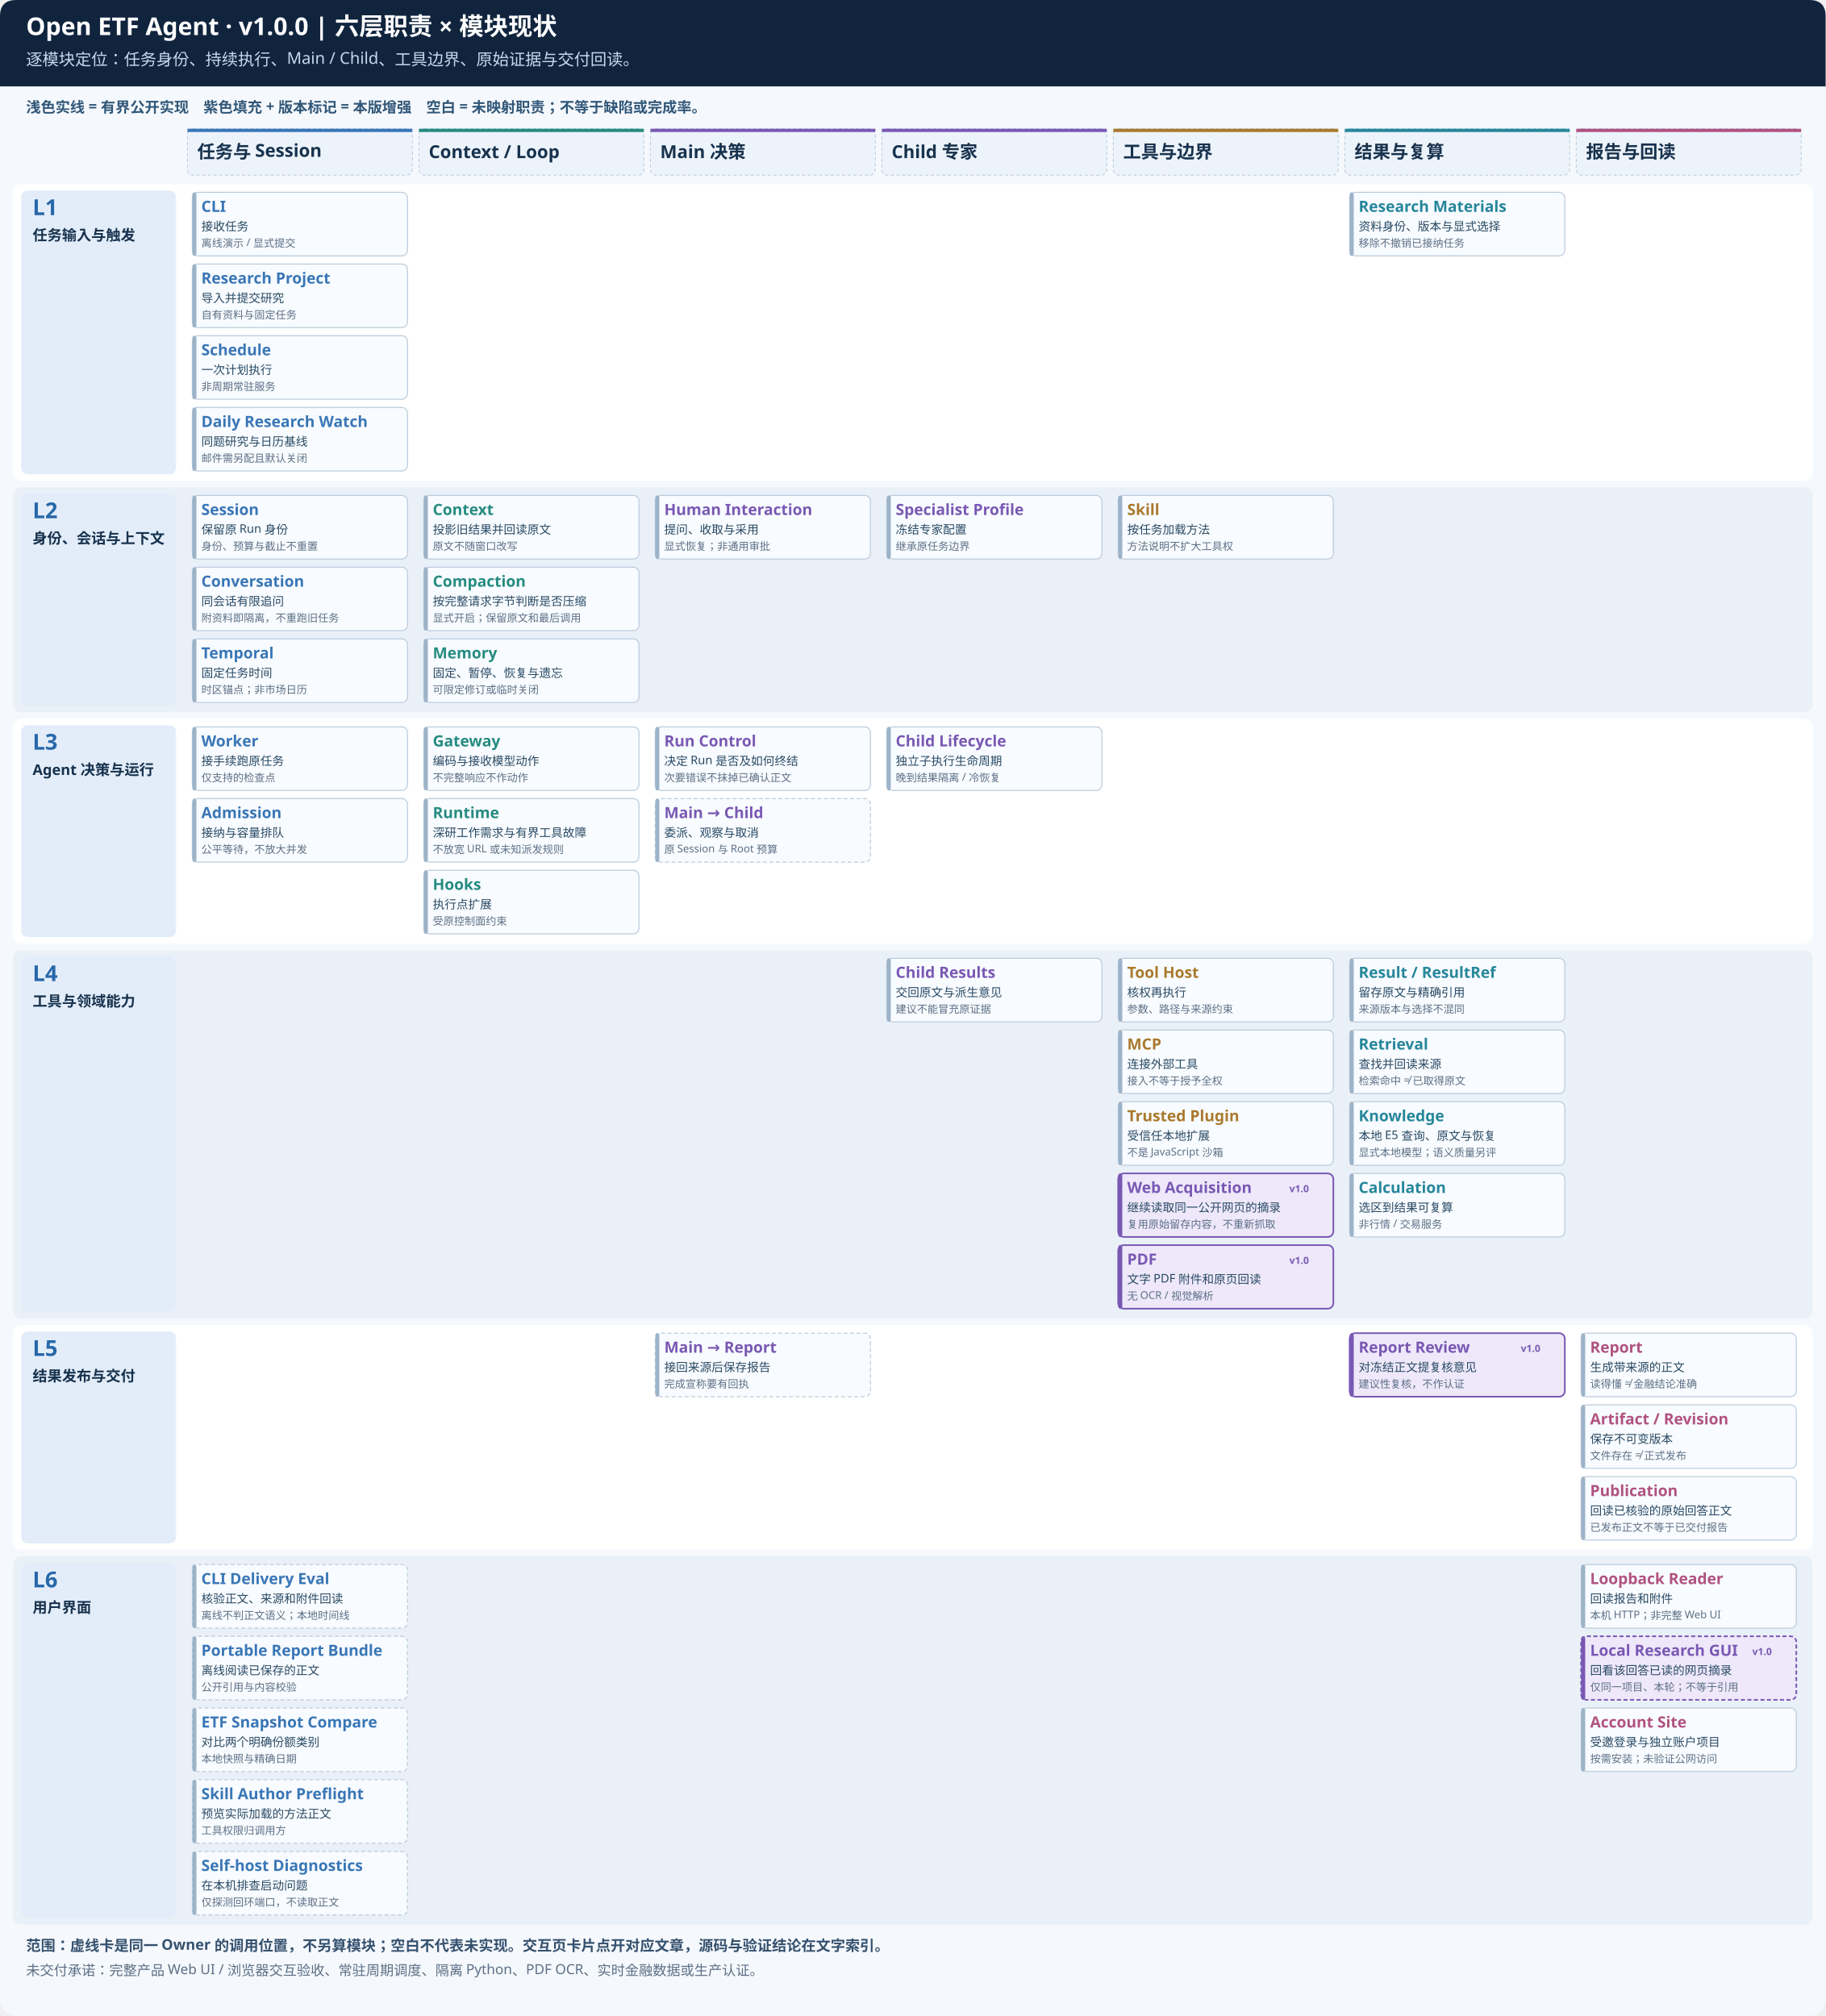
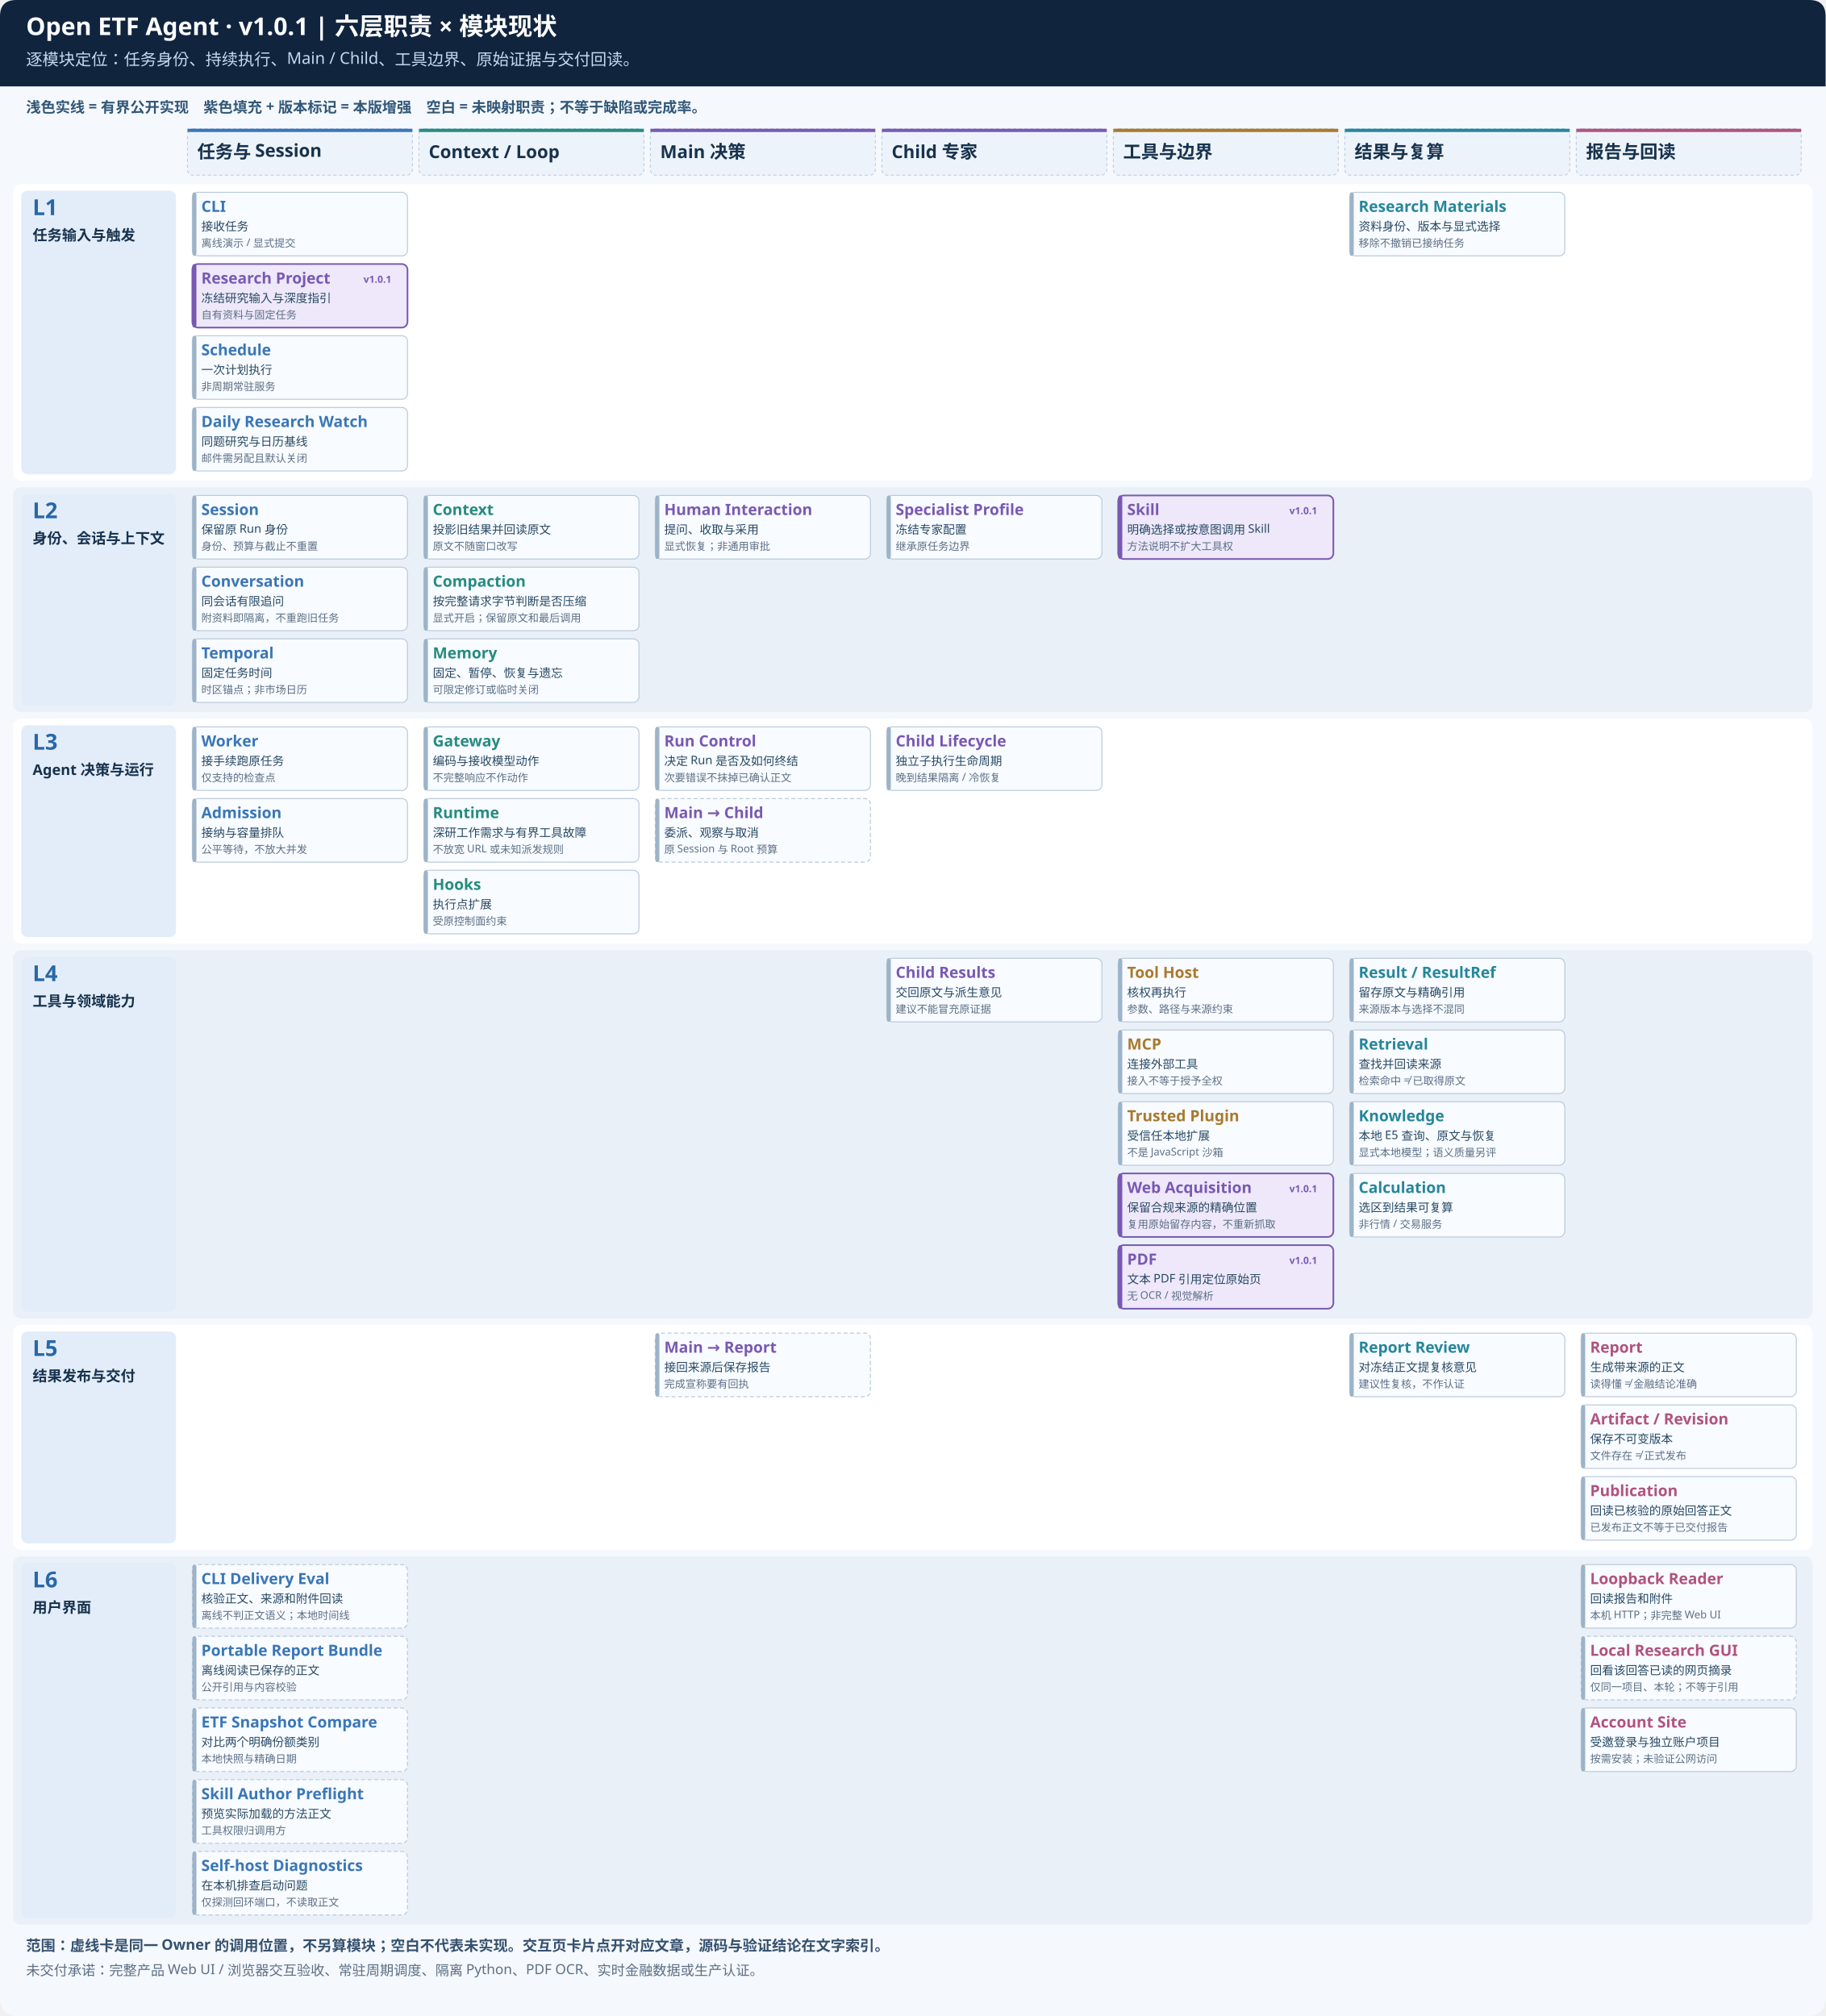
<svg xmlns="http://www.w3.org/2000/svg" width="2240" height="2474" viewBox="0 0 2240 2474" role="img" aria-labelledby="title desc">
  <rect width="2240" height="2474" rx="20" fill="#f5f8fc" />
  <path d="M20 0h2200q20 0 20 20v86H0V20Q0 0 20 0" fill="#10243e" />
  <g font-family="system-ui, sans-serif">
-     <text x="32" y="43" font-size="30" fill="#fff" font-weight="700">Open ETF Agent · v1.0.0 | 六层职责 × 模块现状</text>
+     <text x="32" y="43" font-size="30" fill="#fff" font-weight="700">Open ETF Agent · v1.0.1 | 六层职责 × 模块现状</text>
    <text x="32" y="80" font-size="20" fill="#c5d9ed" font-weight="400">逐模块定位：任务身份、持续执行、Main / Child、工具边界、原始证据与交付回读。</text>
    <text x="32" y="138" font-size="18" fill="#315778" font-weight="600">浅色实线 = 有界公开实现　紫色填充 + 版本标记 = 本版增强　空白 = 未映射职责；不等于缺陷或完成率。</text>
    <rect x="230" y="158" width="276" height="57" rx="7" fill="#edf3fa" stroke="#b8cbe0" stroke-dasharray="4 3" />
    <rect x="230" y="158" width="276" height="4" fill="#3976b6" />
    <text x="242" y="194" font-size="22" fill="#17324d" font-weight="700">任务与 Session</text>
    <rect x="514" y="158" width="276" height="57" rx="7" fill="#edf3fa" stroke="#b8cbe0" stroke-dasharray="4 3" />
    <rect x="514" y="158" width="276" height="4" fill="#258b80" />
    <text x="526" y="194" font-size="22" fill="#17324d" font-weight="700">Context / Loop</text>
    <rect x="798" y="158" width="276" height="57" rx="7" fill="#edf3fa" stroke="#b8cbe0" stroke-dasharray="4 3" />
    <rect x="798" y="158" width="276" height="4" fill="#7958b3" />
    <text x="810" y="194" font-size="22" fill="#17324d" font-weight="700">Main 决策</text>
    <rect x="1082" y="158" width="276" height="57" rx="7" fill="#edf3fa" stroke="#b8cbe0" stroke-dasharray="4 3" />
    <rect x="1082" y="158" width="276" height="4" fill="#7958b3" />
    <text x="1094" y="194" font-size="22" fill="#17324d" font-weight="700">Child 专家</text>
    <rect x="1366" y="158" width="276" height="57" rx="7" fill="#edf3fa" stroke="#b8cbe0" stroke-dasharray="4 3" />
    <rect x="1366" y="158" width="276" height="4" fill="#a9792c" />
    <text x="1378" y="194" font-size="22" fill="#17324d" font-weight="700">工具与边界</text>
    <rect x="1650" y="158" width="276" height="57" rx="7" fill="#edf3fa" stroke="#b8cbe0" stroke-dasharray="4 3" />
    <rect x="1650" y="158" width="276" height="4" fill="#25869a" />
    <text x="1662" y="194" font-size="22" fill="#17324d" font-weight="700">结果与复算</text>
    <rect x="1934" y="158" width="276" height="57" rx="7" fill="#edf3fa" stroke="#b8cbe0" stroke-dasharray="4 3" />
    <rect x="1934" y="158" width="276" height="4" fill="#b05280" />
    <text x="1946" y="194" font-size="22" fill="#17324d" font-weight="700">报告与回读</text>
    <rect x="16" y="226" width="2208" height="364" rx="10" fill="#ffffff" />
    <rect x="26" y="234" width="190" height="348" rx="8" fill="#e3edf9" />
    <text x="40" y="264" font-size="27" fill="#2868a9" font-weight="700">L1</text>
    <text x="40" y="295" font-size="18" fill="#17324d" font-weight="700">任务输入与触发</text>
    <a href="https://hpoenixf.com/eff-agent-article/articles/agent-in-15-minutes" target="_blank" rel="noopener noreferrer">
      <rect x="236" y="236" width="264" height="78" rx="7" fill="#f8fbff" stroke="#b9cadb" stroke-width="1.2" />
      <rect x="236" y="236" width="5" height="78" rx="3" fill="#9db3c8" />
      <text x="247" y="260" font-size="19" fill="#3976b6" font-weight="700">CLI</text>
      <text x="247" y="283" font-size="14.5" fill="#284963" font-weight="500">接收任务</text>
      <text x="247" y="303" font-size="13" fill="#5c6f85" font-weight="400">离线演示 / 显式提交</text>
    </a>
    <a href="https://hpoenixf.com/eff-agent-article/articles/open-etf-agent-research-project-workshop" target="_blank" rel="noopener noreferrer">
-       <rect x="236" y="324" width="264" height="78" rx="7" fill="#f8fbff" stroke="#b9cadb" stroke-width="1.2" />
-       <rect x="236" y="324" width="5" height="78" rx="3" fill="#9db3c8" />
-       <text x="247" y="348" font-size="19" fill="#3976b6" font-weight="700">Research Project</text>
-       <text x="247" y="371" font-size="14.5" fill="#284963" font-weight="500">导入并提交研究</text>
+       <rect x="236" y="324" width="264" height="78" rx="7" fill="#eee8fa" stroke="#7958b3" stroke-width="2" />
+       <rect x="236" y="324" width="5" height="78" rx="3" fill="#7958b3" />
+       <text x="247" y="348" font-size="19" fill="#7958b3" font-weight="700">Research Project</text>
+       <text x="247" y="371" font-size="14.5" fill="#284963" font-weight="500">冻结研究输入与深度指引</text>
      <text x="247" y="391" font-size="13" fill="#5c6f85" font-weight="400">自有资料与固定任务</text>
+       <text x="446" y="347" font-size="12" fill="#7958b3" font-weight="700">v1.0.1</text>
    </a>
    <a href="https://hpoenixf.com/eff-agent-article/articles/agent-autonomous-scheduled-research" target="_blank" rel="noopener noreferrer">
      <rect x="236" y="412" width="264" height="78" rx="7" fill="#f8fbff" stroke="#b9cadb" stroke-width="1.2" />
      <rect x="236" y="412" width="5" height="78" rx="3" fill="#9db3c8" />
      <text x="247" y="436" font-size="19" fill="#3976b6" font-weight="700">Schedule</text>
      <text x="247" y="459" font-size="14.5" fill="#284963" font-weight="500">一次计划执行</text>
      <text x="247" y="479" font-size="13" fill="#5c6f85" font-weight="400">非周期常驻服务</text>
    </a>
    <a href="https://hpoenixf.com/eff-agent-article/articles/agent-autonomous-scheduled-research" target="_blank" rel="noopener noreferrer">
      <rect x="236" y="500" width="264" height="78" rx="7" fill="#f8fbff" stroke="#b9cadb" stroke-width="1.2" />
      <rect x="236" y="500" width="5" height="78" rx="3" fill="#9db3c8" />
      <text x="247" y="524" font-size="19" fill="#3976b6" font-weight="700">Daily Research Watch</text>
      <text x="247" y="547" font-size="14.5" fill="#284963" font-weight="500">同题研究与日历基线</text>
      <text x="247" y="567" font-size="13" fill="#5c6f85" font-weight="400">邮件需另配且默认关闭</text>
    </a>
    <a href="https://hpoenixf.com/eff-agent-article/articles/agent-research-assets-identity-version-lifecycle" target="_blank" rel="noopener noreferrer">
      <rect x="1656" y="236" width="264" height="78" rx="7" fill="#f8fbff" stroke="#b9cadb" stroke-width="1.2" />
      <rect x="1656" y="236" width="5" height="78" rx="3" fill="#9db3c8" />
      <text x="1667" y="260" font-size="19" fill="#25869a" font-weight="700">Research Materials</text>
      <text x="1667" y="283" font-size="14.5" fill="#284963" font-weight="500">资料身份、版本与显式选择</text>
      <text x="1667" y="303" font-size="13" fill="#5c6f85" font-weight="400">移除不撤销已接纳任务</text>
    </a>
    <rect x="16" y="598" width="2208" height="276" rx="10" fill="#eaf0f8" />
    <rect x="26" y="606" width="190" height="260" rx="8" fill="#e3edf9" />
    <text x="40" y="636" font-size="27" fill="#2868a9" font-weight="700">L2</text>
    <text x="40" y="667" font-size="18" fill="#17324d" font-weight="700">身份、会话与上下文</text>
    <a href="https://hpoenixf.com/eff-agent-article/articles/agent-task-session-run-worker-schedule" target="_blank" rel="noopener noreferrer">
      <rect x="236" y="608" width="264" height="78" rx="7" fill="#f8fbff" stroke="#b9cadb" stroke-width="1.2" />
      <rect x="236" y="608" width="5" height="78" rx="3" fill="#9db3c8" />
      <text x="247" y="632" font-size="19" fill="#3976b6" font-weight="700">Session</text>
      <text x="247" y="655" font-size="14.5" fill="#284963" font-weight="500">保留原 Run 身份</text>
      <text x="247" y="675" font-size="13" fill="#5c6f85" font-weight="400">身份、预算与截止不重置</text>
    </a>
    <a href="https://hpoenixf.com/eff-agent-article/articles/agent-conversation-admission-task-continuation" target="_blank" rel="noopener noreferrer">
      <rect x="236" y="696" width="264" height="78" rx="7" fill="#f8fbff" stroke="#b9cadb" stroke-width="1.2" />
      <rect x="236" y="696" width="5" height="78" rx="3" fill="#9db3c8" />
      <text x="247" y="720" font-size="19" fill="#3976b6" font-weight="700">Conversation</text>
      <text x="247" y="743" font-size="14.5" fill="#284963" font-weight="500">同会话有限追问</text>
      <text x="247" y="763" font-size="13" fill="#5c6f85" font-weight="400">附资料即隔离，不重跑旧任务</text>
    </a>
    <a href="https://hpoenixf.com/eff-agent-article/articles/agent-temporal-semantics-market-calendar" target="_blank" rel="noopener noreferrer">
      <rect x="236" y="784" width="264" height="78" rx="7" fill="#f8fbff" stroke="#b9cadb" stroke-width="1.2" />
      <rect x="236" y="784" width="5" height="78" rx="3" fill="#9db3c8" />
      <text x="247" y="808" font-size="19" fill="#3976b6" font-weight="700">Temporal</text>
      <text x="247" y="831" font-size="14.5" fill="#284963" font-weight="500">固定任务时间</text>
      <text x="247" y="851" font-size="13" fill="#5c6f85" font-weight="400">时区锚点；非市场日历</text>
    </a>
    <a href="https://hpoenixf.com/eff-agent-article/articles/agent-context-governance-actions" target="_blank" rel="noopener noreferrer">
      <rect x="520" y="608" width="264" height="78" rx="7" fill="#f8fbff" stroke="#b9cadb" stroke-width="1.2" />
      <rect x="520" y="608" width="5" height="78" rx="3" fill="#9db3c8" />
      <text x="531" y="632" font-size="19" fill="#258b80" font-weight="700">Context</text>
      <text x="531" y="655" font-size="14.5" fill="#284963" font-weight="500">投影旧结果并回读原文</text>
      <text x="531" y="675" font-size="13" fill="#5c6f85" font-weight="400">原文不随窗口改写</text>
    </a>
    <a href="https://hpoenixf.com/eff-agent-article/articles/agent-main-run-context-compaction" target="_blank" rel="noopener noreferrer">
      <rect x="520" y="696" width="264" height="78" rx="7" fill="#f8fbff" stroke="#b9cadb" stroke-width="1.2" />
      <rect x="520" y="696" width="5" height="78" rx="3" fill="#9db3c8" />
      <text x="531" y="720" font-size="19" fill="#258b80" font-weight="700">Compaction</text>
      <text x="531" y="743" font-size="14.5" fill="#284963" font-weight="500">按完整请求字节判断是否压缩</text>
      <text x="531" y="763" font-size="13" fill="#5c6f85" font-weight="400">显式开启；保留原文和最后调用</text>
    </a>
    <a href="https://hpoenixf.com/eff-agent-article/articles/026-agent-memory-forget-durable-effects" target="_blank" rel="noopener noreferrer">
      <rect x="520" y="784" width="264" height="78" rx="7" fill="#f8fbff" stroke="#b9cadb" stroke-width="1.2" />
      <rect x="520" y="784" width="5" height="78" rx="3" fill="#9db3c8" />
      <text x="531" y="808" font-size="19" fill="#258b80" font-weight="700">Memory</text>
      <text x="531" y="831" font-size="14.5" fill="#284963" font-weight="500">固定、暂停、恢复与遗忘</text>
      <text x="531" y="851" font-size="13" fill="#5c6f85" font-weight="400">可限定修订或临时关闭</text>
    </a>
    <a href="https://hpoenixf.com/eff-agent-article/articles/agent-durable-human-interaction-response-adoption" target="_blank" rel="noopener noreferrer">
      <rect x="804" y="608" width="264" height="78" rx="7" fill="#f8fbff" stroke="#b9cadb" stroke-width="1.2" />
      <rect x="804" y="608" width="5" height="78" rx="3" fill="#9db3c8" />
      <text x="815" y="632" font-size="19" fill="#7958b3" font-weight="700">Human Interaction</text>
      <text x="815" y="655" font-size="14.5" fill="#284963" font-weight="500">提问、收取与采用</text>
      <text x="815" y="675" font-size="13" fill="#5c6f85" font-weight="400">显式恢复；非通用审批</text>
    </a>
    <a href="https://hpoenixf.com/eff-agent-article/articles/agent-custom-expert-from-prompt-to-recovery" target="_blank" rel="noopener noreferrer">
      <rect x="1088" y="608" width="264" height="78" rx="7" fill="#f8fbff" stroke="#b9cadb" stroke-width="1.2" />
      <rect x="1088" y="608" width="5" height="78" rx="3" fill="#9db3c8" />
      <text x="1099" y="632" font-size="19" fill="#7958b3" font-weight="700">Specialist Profile</text>
      <text x="1099" y="655" font-size="14.5" fill="#284963" font-weight="500">冻结专家配置</text>
      <text x="1099" y="675" font-size="13" fill="#5c6f85" font-weight="400">继承原任务边界</text>
    </a>
    <a href="https://hpoenixf.com/eff-agent-article/articles/agent-skill-from-markdown-to-callable-research" target="_blank" rel="noopener noreferrer">
-       <rect x="1372" y="608" width="264" height="78" rx="7" fill="#f8fbff" stroke="#b9cadb" stroke-width="1.2" />
-       <rect x="1372" y="608" width="5" height="78" rx="3" fill="#9db3c8" />
-       <text x="1383" y="632" font-size="19" fill="#a9792c" font-weight="700">Skill</text>
-       <text x="1383" y="655" font-size="14.5" fill="#284963" font-weight="500">按任务加载方法</text>
+       <rect x="1372" y="608" width="264" height="78" rx="7" fill="#eee8fa" stroke="#7958b3" stroke-width="2" />
+       <rect x="1372" y="608" width="5" height="78" rx="3" fill="#7958b3" />
+       <text x="1383" y="632" font-size="19" fill="#7958b3" font-weight="700">Skill</text>
+       <text x="1383" y="655" font-size="14.5" fill="#284963" font-weight="500">明确选择或按意图调用 Skill</text>
      <text x="1383" y="675" font-size="13" fill="#5c6f85" font-weight="400">方法说明不扩大工具权</text>
+       <text x="1582" y="631" font-size="12" fill="#7958b3" font-weight="700">v1.0.1</text>
    </a>
    <rect x="16" y="882" width="2208" height="276" rx="10" fill="#ffffff" />
    <rect x="26" y="890" width="190" height="260" rx="8" fill="#e3edf9" />
    <text x="40" y="920" font-size="27" fill="#2868a9" font-weight="700">L3</text>
    <text x="40" y="951" font-size="18" fill="#17324d" font-weight="700">Agent 决策与运行</text>
    <a href="https://hpoenixf.com/eff-agent-article/articles/open-etf-agent-v010-system-design" target="_blank" rel="noopener noreferrer">
      <rect x="236" y="892" width="264" height="78" rx="7" fill="#f8fbff" stroke="#b9cadb" stroke-width="1.2" />
      <rect x="236" y="892" width="5" height="78" rx="3" fill="#9db3c8" />
      <text x="247" y="916" font-size="19" fill="#3976b6" font-weight="700">Worker</text>
      <text x="247" y="939" font-size="14.5" fill="#284963" font-weight="500">接手续跑原任务</text>
      <text x="247" y="959" font-size="13" fill="#5c6f85" font-weight="400">仅支持的检查点</text>
    </a>
    <a href="https://hpoenixf.com/eff-agent-article/articles/agent-provider-admission-capacity-lease" target="_blank" rel="noopener noreferrer">
      <rect x="236" y="980" width="264" height="78" rx="7" fill="#f8fbff" stroke="#b9cadb" stroke-width="1.2" />
      <rect x="236" y="980" width="5" height="78" rx="3" fill="#9db3c8" />
      <text x="247" y="1004" font-size="19" fill="#3976b6" font-weight="700">Admission</text>
      <text x="247" y="1027" font-size="14.5" fill="#284963" font-weight="500">接纳与容量排队</text>
      <text x="247" y="1047" font-size="13" fill="#5c6f85" font-weight="400">公平等待，不放大并发</text>
    </a>
    <a href="https://hpoenixf.com/eff-agent-article/articles/agent-provider-architecture-and-admission" target="_blank" rel="noopener noreferrer">
      <rect x="520" y="892" width="264" height="78" rx="7" fill="#f8fbff" stroke="#b9cadb" stroke-width="1.2" />
      <rect x="520" y="892" width="5" height="78" rx="3" fill="#9db3c8" />
      <text x="531" y="916" font-size="19" fill="#258b80" font-weight="700">Gateway</text>
      <text x="531" y="939" font-size="14.5" fill="#284963" font-weight="500">编码与接收模型动作</text>
      <text x="531" y="959" font-size="13" fill="#5c6f85" font-weight="400">不完整响应不作动作</text>
    </a>
    <a href="https://hpoenixf.com/eff-agent-article/articles/etf-agent-model-harness-research-loop" target="_blank" rel="noopener noreferrer">
      <rect x="520" y="980" width="264" height="78" rx="7" fill="#f8fbff" stroke="#b9cadb" stroke-width="1.2" />
      <rect x="520" y="980" width="5" height="78" rx="3" fill="#9db3c8" />
      <text x="531" y="1004" font-size="19" fill="#258b80" font-weight="700">Runtime</text>
      <text x="531" y="1027" font-size="14.5" fill="#284963" font-weight="500">深研工作需求与有界工具故障</text>
      <text x="531" y="1047" font-size="13" fill="#5c6f85" font-weight="400">不放宽 URL 或未知派发规则</text>
    </a>
    <a href="https://hpoenixf.com/eff-agent-article/articles/agent-multi-ecosystem-hook-execution" target="_blank" rel="noopener noreferrer">
      <rect x="520" y="1068" width="264" height="78" rx="7" fill="#f8fbff" stroke="#b9cadb" stroke-width="1.2" />
      <rect x="520" y="1068" width="5" height="78" rx="3" fill="#9db3c8" />
      <text x="531" y="1092" font-size="19" fill="#258b80" font-weight="700">Hooks</text>
      <text x="531" y="1115" font-size="14.5" fill="#284963" font-weight="500">执行点扩展</text>
      <text x="531" y="1135" font-size="13" fill="#5c6f85" font-weight="400">受原控制面约束</text>
    </a>
    <a href="https://hpoenixf.com/eff-agent-article/articles/agent-veto-authority-and-run-termination" target="_blank" rel="noopener noreferrer">
      <rect x="804" y="892" width="264" height="78" rx="7" fill="#f8fbff" stroke="#b9cadb" stroke-width="1.2" />
      <rect x="804" y="892" width="5" height="78" rx="3" fill="#9db3c8" />
      <text x="815" y="916" font-size="19" fill="#7958b3" font-weight="700">Run Control</text>
      <text x="815" y="939" font-size="14.5" fill="#284963" font-weight="500">决定 Run 是否及如何终结</text>
      <text x="815" y="959" font-size="13" fill="#5c6f85" font-weight="400">次要错误不抹掉已确认正文</text>
    </a>
    <a href="https://hpoenixf.com/eff-agent-article/articles/agent-subagent-context-specialization" target="_blank" rel="noopener noreferrer">
      <rect x="804" y="980" width="264" height="78" rx="7" fill="#f8fbff" stroke="#b9cadb" stroke-width="1.2" stroke-dasharray="5 3" />
      <rect x="804" y="980" width="5" height="78" rx="3" fill="#9db3c8" />
      <text x="815" y="1004" font-size="19" fill="#7958b3" font-weight="700">Main → Child</text>
      <text x="815" y="1027" font-size="14.5" fill="#284963" font-weight="500">委派、观察与取消</text>
      <text x="815" y="1047" font-size="13" fill="#5c6f85" font-weight="400">原 Session 与 Root 预算</text>
    </a>
    <a href="https://hpoenixf.com/eff-agent-article/articles/agent-subagent-context-specialization" target="_blank" rel="noopener noreferrer">
      <rect x="1088" y="892" width="264" height="78" rx="7" fill="#f8fbff" stroke="#b9cadb" stroke-width="1.2" />
      <rect x="1088" y="892" width="5" height="78" rx="3" fill="#9db3c8" />
      <text x="1099" y="916" font-size="19" fill="#7958b3" font-weight="700">Child Lifecycle</text>
      <text x="1099" y="939" font-size="14.5" fill="#284963" font-weight="500">独立子执行生命周期</text>
      <text x="1099" y="959" font-size="13" fill="#5c6f85" font-weight="400">晚到结果隔离 / 冷恢复</text>
    </a>
    <rect x="16" y="1166" width="2208" height="452" rx="10" fill="#eaf0f8" />
    <rect x="26" y="1174" width="190" height="436" rx="8" fill="#e3edf9" />
    <text x="40" y="1204" font-size="27" fill="#2868a9" font-weight="700">L4</text>
    <text x="40" y="1235" font-size="18" fill="#17324d" font-weight="700">工具与领域能力</text>
    <a href="https://hpoenixf.com/eff-agent-article/articles/agent-subagent-contribution-evidence" target="_blank" rel="noopener noreferrer">
      <rect x="1088" y="1176" width="264" height="78" rx="7" fill="#f8fbff" stroke="#b9cadb" stroke-width="1.2" />
      <rect x="1088" y="1176" width="5" height="78" rx="3" fill="#9db3c8" />
      <text x="1099" y="1200" font-size="19" fill="#7958b3" font-weight="700">Child Results</text>
      <text x="1099" y="1223" font-size="14.5" fill="#284963" font-weight="500">交回原文与派生意见</text>
      <text x="1099" y="1243" font-size="13" fill="#5c6f85" font-weight="400">建议不能冒充原证据</text>
    </a>
    <a href="https://hpoenixf.com/eff-agent-article/articles/agent-tool-lifecycle-and-model-input" target="_blank" rel="noopener noreferrer">
      <rect x="1372" y="1176" width="264" height="78" rx="7" fill="#f8fbff" stroke="#b9cadb" stroke-width="1.2" />
      <rect x="1372" y="1176" width="5" height="78" rx="3" fill="#9db3c8" />
      <text x="1383" y="1200" font-size="19" fill="#a9792c" font-weight="700">Tool Host</text>
      <text x="1383" y="1223" font-size="14.5" fill="#284963" font-weight="500">核权再执行</text>
      <text x="1383" y="1243" font-size="13" fill="#5c6f85" font-weight="400">参数、路径与来源约束</text>
    </a>
    <a href="https://hpoenixf.com/eff-agent-article/articles/mcp-host-from-discovery-to-consumption" target="_blank" rel="noopener noreferrer">
      <rect x="1372" y="1264" width="264" height="78" rx="7" fill="#f8fbff" stroke="#b9cadb" stroke-width="1.2" />
      <rect x="1372" y="1264" width="5" height="78" rx="3" fill="#9db3c8" />
      <text x="1383" y="1288" font-size="19" fill="#a9792c" font-weight="700">MCP</text>
      <text x="1383" y="1311" font-size="14.5" fill="#284963" font-weight="500">连接外部工具</text>
      <text x="1383" y="1331" font-size="13" fill="#5c6f85" font-weight="400">接入不等于授予全权</text>
    </a>
    <a href="https://hpoenixf.com/eff-agent-article/articles/020-agent-extension-host-smartphone" target="_blank" rel="noopener noreferrer">
      <rect x="1372" y="1352" width="264" height="78" rx="7" fill="#f8fbff" stroke="#b9cadb" stroke-width="1.2" />
      <rect x="1372" y="1352" width="5" height="78" rx="3" fill="#9db3c8" />
      <text x="1383" y="1376" font-size="19" fill="#a9792c" font-weight="700">Trusted Plugin</text>
      <text x="1383" y="1399" font-size="14.5" fill="#284963" font-weight="500">受信任本地扩展</text>
      <text x="1383" y="1419" font-size="13" fill="#5c6f85" font-weight="400">不是 JavaScript 沙箱</text>
    </a>
    <a href="https://hpoenixf.com/eff-agent-article/articles/021-agent-web-research-from-search-to-deep-reading" target="_blank" rel="noopener noreferrer">
      <rect x="1372" y="1440" width="264" height="78" rx="7" fill="#eee8fa" stroke="#7958b3" stroke-width="2" />
      <rect x="1372" y="1440" width="5" height="78" rx="3" fill="#7958b3" />
      <text x="1383" y="1464" font-size="19" fill="#7958b3" font-weight="700">Web Acquisition</text>
-       <text x="1383" y="1487" font-size="14.5" fill="#284963" font-weight="500">继续读取同一公开网页的摘录</text>
+       <text x="1383" y="1487" font-size="14.5" fill="#284963" font-weight="500">保留合规来源的精确位置</text>
      <text x="1383" y="1507" font-size="13" fill="#5c6f85" font-weight="400">复用原始留存内容，不重新抓取</text>
-       <text x="1582" y="1463" font-size="12" fill="#7958b3" font-weight="700">v1.0</text>
+       <text x="1582" y="1463" font-size="12" fill="#7958b3" font-weight="700">v1.0.1</text>
    </a>
    <a href="https://hpoenixf.com/eff-agent-article/articles/024-agent-pdf-from-text-to-evidence" target="_blank" rel="noopener noreferrer">
      <rect x="1372" y="1528" width="264" height="78" rx="7" fill="#eee8fa" stroke="#7958b3" stroke-width="2" />
      <rect x="1372" y="1528" width="5" height="78" rx="3" fill="#7958b3" />
      <text x="1383" y="1552" font-size="19" fill="#7958b3" font-weight="700">PDF</text>
-       <text x="1383" y="1575" font-size="14.5" fill="#284963" font-weight="500">文字 PDF 附件和原页回读</text>
+       <text x="1383" y="1575" font-size="14.5" fill="#284963" font-weight="500">文本 PDF 引用定位原始页</text>
      <text x="1383" y="1595" font-size="13" fill="#5c6f85" font-weight="400">无 OCR / 视觉解析</text>
-       <text x="1582" y="1551" font-size="12" fill="#7958b3" font-weight="700">v1.0</text>
+       <text x="1582" y="1551" font-size="12" fill="#7958b3" font-weight="700">v1.0.1</text>
    </a>
    <a href="https://hpoenixf.com/eff-agent-article/articles/tool-results-outside-model-context" target="_blank" rel="noopener noreferrer">
      <rect x="1656" y="1176" width="264" height="78" rx="7" fill="#f8fbff" stroke="#b9cadb" stroke-width="1.2" />
      <rect x="1656" y="1176" width="5" height="78" rx="3" fill="#9db3c8" />
      <text x="1667" y="1200" font-size="19" fill="#25869a" font-weight="700">Result / ResultRef</text>
      <text x="1667" y="1223" font-size="14.5" fill="#284963" font-weight="500">留存原文与精确引用</text>
      <text x="1667" y="1243" font-size="13" fill="#5c6f85" font-weight="400">来源版本与选择不混同</text>
    </a>
    <a href="https://hpoenixf.com/eff-agent-article/articles/agent-knowledge-retrieval-end-to-end" target="_blank" rel="noopener noreferrer">
      <rect x="1656" y="1264" width="264" height="78" rx="7" fill="#f8fbff" stroke="#b9cadb" stroke-width="1.2" />
      <rect x="1656" y="1264" width="5" height="78" rx="3" fill="#9db3c8" />
      <text x="1667" y="1288" font-size="19" fill="#25869a" font-weight="700">Retrieval</text>
      <text x="1667" y="1311" font-size="14.5" fill="#284963" font-weight="500">查找并回读来源</text>
      <text x="1667" y="1331" font-size="13" fill="#5c6f85" font-weight="400">检索命中 ≠ 已取得原文</text>
    </a>
    <a href="https://hpoenixf.com/eff-agent-article/articles/agent-knowledge-retrieval-end-to-end" target="_blank" rel="noopener noreferrer">
      <rect x="1656" y="1352" width="264" height="78" rx="7" fill="#f8fbff" stroke="#b9cadb" stroke-width="1.2" />
      <rect x="1656" y="1352" width="5" height="78" rx="3" fill="#9db3c8" />
      <text x="1667" y="1376" font-size="19" fill="#25869a" font-weight="700">Knowledge</text>
      <text x="1667" y="1399" font-size="14.5" fill="#284963" font-weight="500">本地 E5 查询、原文与恢复</text>
      <text x="1667" y="1419" font-size="13" fill="#5c6f85" font-weight="400">显式本地模型；语义质量另评</text>
    </a>
    <a href="https://hpoenixf.com/eff-agent-article/articles/open-etf-agent-v010-system-design" target="_blank" rel="noopener noreferrer">
      <rect x="1656" y="1440" width="264" height="78" rx="7" fill="#f8fbff" stroke="#b9cadb" stroke-width="1.2" />
      <rect x="1656" y="1440" width="5" height="78" rx="3" fill="#9db3c8" />
      <text x="1667" y="1464" font-size="19" fill="#25869a" font-weight="700">Calculation</text>
      <text x="1667" y="1487" font-size="14.5" fill="#284963" font-weight="500">选区到结果可复算</text>
      <text x="1667" y="1507" font-size="13" fill="#5c6f85" font-weight="400">非行情 / 交易服务</text>
    </a>
    <rect x="16" y="1626" width="2208" height="276" rx="10" fill="#ffffff" />
    <rect x="26" y="1634" width="190" height="260" rx="8" fill="#e3edf9" />
    <text x="40" y="1664" font-size="27" fill="#2868a9" font-weight="700">L5</text>
    <text x="40" y="1695" font-size="18" fill="#17324d" font-weight="700">结果发布与交付</text>
    <a href="https://hpoenixf.com/eff-agent-article/articles/open-etf-agent-v01-first-readable-report" target="_blank" rel="noopener noreferrer">
      <rect x="804" y="1636" width="264" height="78" rx="7" fill="#f8fbff" stroke="#b9cadb" stroke-width="1.2" stroke-dasharray="5 3" />
      <rect x="804" y="1636" width="5" height="78" rx="3" fill="#9db3c8" />
      <text x="815" y="1660" font-size="19" fill="#7958b3" font-weight="700">Main → Report</text>
      <text x="815" y="1683" font-size="14.5" fill="#284963" font-weight="500">接回来源后保存报告</text>
      <text x="815" y="1703" font-size="13" fill="#5c6f85" font-weight="400">完成宣称要有回执</text>
    </a>
    <a href="https://hpoenixf.com/eff-agent-article/articles/open-etf-agent-report-review-workshop" target="_blank" rel="noopener noreferrer">
-       <rect x="1656" y="1636" width="264" height="78" rx="7" fill="#eee8fa" stroke="#7958b3" stroke-width="2" />
-       <rect x="1656" y="1636" width="5" height="78" rx="3" fill="#7958b3" />
-       <text x="1667" y="1660" font-size="19" fill="#7958b3" font-weight="700">Report Review</text>
+       <rect x="1656" y="1636" width="264" height="78" rx="7" fill="#f8fbff" stroke="#b9cadb" stroke-width="1.2" />
+       <rect x="1656" y="1636" width="5" height="78" rx="3" fill="#9db3c8" />
+       <text x="1667" y="1660" font-size="19" fill="#25869a" font-weight="700">Report Review</text>
      <text x="1667" y="1683" font-size="14.5" fill="#284963" font-weight="500">对冻结正文提复核意见</text>
      <text x="1667" y="1703" font-size="13" fill="#5c6f85" font-weight="400">建议性复核，不作认证</text>
-       <text x="1866" y="1659" font-size="12" fill="#7958b3" font-weight="700">v1.0</text>
    </a>
    <a href="https://hpoenixf.com/eff-agent-article/articles/open-etf-agent-v01-first-readable-report" target="_blank" rel="noopener noreferrer">
      <rect x="1940" y="1636" width="264" height="78" rx="7" fill="#f8fbff" stroke="#b9cadb" stroke-width="1.2" />
      <rect x="1940" y="1636" width="5" height="78" rx="3" fill="#9db3c8" />
      <text x="1951" y="1660" font-size="19" fill="#b05280" font-weight="700">Report</text>
      <text x="1951" y="1683" font-size="14.5" fill="#284963" font-weight="500">生成带来源的正文</text>
      <text x="1951" y="1703" font-size="13" fill="#5c6f85" font-weight="400">读得懂 ≠ 金融结论准确</text>
    </a>
    <a href="https://hpoenixf.com/eff-agent-article/articles/agent-artifact-version-access-sharing" target="_blank" rel="noopener noreferrer">
      <rect x="1940" y="1724" width="264" height="78" rx="7" fill="#f8fbff" stroke="#b9cadb" stroke-width="1.2" />
      <rect x="1940" y="1724" width="5" height="78" rx="3" fill="#9db3c8" />
      <text x="1951" y="1748" font-size="19" fill="#b05280" font-weight="700">Artifact / Revision</text>
      <text x="1951" y="1771" font-size="14.5" fill="#284963" font-weight="500">保存不可变版本</text>
      <text x="1951" y="1791" font-size="13" fill="#5c6f85" font-weight="400">文件存在 ≠ 正式发布</text>
    </a>
    <a href="https://hpoenixf.com/eff-agent-article/articles/019-agent-answer-publication" target="_blank" rel="noopener noreferrer">
      <rect x="1940" y="1812" width="264" height="78" rx="7" fill="#f8fbff" stroke="#b9cadb" stroke-width="1.2" />
      <rect x="1940" y="1812" width="5" height="78" rx="3" fill="#9db3c8" />
      <text x="1951" y="1836" font-size="19" fill="#b05280" font-weight="700">Publication</text>
      <text x="1951" y="1859" font-size="14.5" fill="#284963" font-weight="500">回读已核验的原始回答正文</text>
      <text x="1951" y="1879" font-size="13" fill="#5c6f85" font-weight="400">已发布正文不等于已交付报告</text>
    </a>
    <rect x="16" y="1910" width="2208" height="452" rx="10" fill="#eaf0f8" />
    <rect x="26" y="1918" width="190" height="436" rx="8" fill="#e3edf9" />
    <text x="40" y="1948" font-size="27" fill="#2868a9" font-weight="700">L6</text>
    <text x="40" y="1979" font-size="18" fill="#17324d" font-weight="700">用户界面</text>
    <a href="https://hpoenixf.com/eff-agent-article/articles/open-etf-agent-v01-first-readable-report" target="_blank" rel="noopener noreferrer">
      <rect x="236" y="1920" width="264" height="78" rx="7" fill="#f8fbff" stroke="#b9cadb" stroke-width="1.2" stroke-dasharray="5 3" />
      <rect x="236" y="1920" width="5" height="78" rx="3" fill="#9db3c8" />
      <text x="247" y="1944" font-size="19" fill="#3976b6" font-weight="700">CLI Delivery Eval</text>
      <text x="247" y="1967" font-size="14.5" fill="#284963" font-weight="500">核验正文、来源和附件回读</text>
      <text x="247" y="1987" font-size="13" fill="#5c6f85" font-weight="400">离线不判正文语义；本地时间线</text>
    </a>
    <a href="https://hpoenixf.com/eff-agent-article/articles/open-etf-agent-v01-first-readable-report" target="_blank" rel="noopener noreferrer">
      <rect x="236" y="2008" width="264" height="78" rx="7" fill="#f8fbff" stroke="#b9cadb" stroke-width="1.2" stroke-dasharray="5 3" />
      <rect x="236" y="2008" width="5" height="78" rx="3" fill="#9db3c8" />
      <text x="247" y="2032" font-size="19" fill="#3976b6" font-weight="700">Portable Report Bundle</text>
      <text x="247" y="2055" font-size="14.5" fill="#284963" font-weight="500">离线阅读已保存的正文</text>
      <text x="247" y="2075" font-size="13" fill="#5c6f85" font-weight="400">公开引用与内容校验</text>
    </a>
    <a href="https://hpoenixf.com/eff-agent-article/articles/open-etf-agent-v01-first-readable-report" target="_blank" rel="noopener noreferrer">
      <rect x="236" y="2096" width="264" height="78" rx="7" fill="#f8fbff" stroke="#b9cadb" stroke-width="1.2" stroke-dasharray="5 3" />
      <rect x="236" y="2096" width="5" height="78" rx="3" fill="#9db3c8" />
      <text x="247" y="2120" font-size="19" fill="#3976b6" font-weight="700">ETF Snapshot Compare</text>
      <text x="247" y="2143" font-size="14.5" fill="#284963" font-weight="500">对比两个明确份额类别</text>
      <text x="247" y="2163" font-size="13" fill="#5c6f85" font-weight="400">本地快照与精确日期</text>
    </a>
    <a href="https://hpoenixf.com/eff-agent-article/articles/agent-skill-from-markdown-to-callable-research" target="_blank" rel="noopener noreferrer">
      <rect x="236" y="2184" width="264" height="78" rx="7" fill="#f8fbff" stroke="#b9cadb" stroke-width="1.2" stroke-dasharray="5 3" />
      <rect x="236" y="2184" width="5" height="78" rx="3" fill="#9db3c8" />
      <text x="247" y="2208" font-size="19" fill="#3976b6" font-weight="700">Skill Author Preflight</text>
      <text x="247" y="2231" font-size="14.5" fill="#284963" font-weight="500">预览实际加载的方法正文</text>
      <text x="247" y="2251" font-size="13" fill="#5c6f85" font-weight="400">工具权限归调用方</text>
    </a>
    <a href="https://hpoenixf.com/eff-agent-article/articles/open-etf-agent-v010-system-design" target="_blank" rel="noopener noreferrer">
      <rect x="236" y="2272" width="264" height="78" rx="7" fill="#f8fbff" stroke="#b9cadb" stroke-width="1.2" stroke-dasharray="5 3" />
      <rect x="236" y="2272" width="5" height="78" rx="3" fill="#9db3c8" />
      <text x="247" y="2296" font-size="19" fill="#3976b6" font-weight="700">Self-host Diagnostics</text>
      <text x="247" y="2319" font-size="14.5" fill="#284963" font-weight="500">在本机排查启动问题</text>
      <text x="247" y="2339" font-size="13" fill="#5c6f85" font-weight="400">仅探测回环端口，不读取正文</text>
    </a>
    <a href="https://hpoenixf.com/eff-agent-article/articles/open-etf-agent-v010-system-design" target="_blank" rel="noopener noreferrer">
      <rect x="1940" y="1920" width="264" height="78" rx="7" fill="#f8fbff" stroke="#b9cadb" stroke-width="1.2" />
      <rect x="1940" y="1920" width="5" height="78" rx="3" fill="#9db3c8" />
      <text x="1951" y="1944" font-size="19" fill="#b05280" font-weight="700">Loopback Reader</text>
      <text x="1951" y="1967" font-size="14.5" fill="#284963" font-weight="500">回读报告和附件</text>
      <text x="1951" y="1987" font-size="13" fill="#5c6f85" font-weight="400">本机 HTTP；非完整 Web UI</text>
    </a>
    <a href="https://hpoenixf.com/eff-agent-article/articles/agent-conversation-admission-task-continuation" target="_blank" rel="noopener noreferrer">
-       <rect x="1940" y="2008" width="264" height="78" rx="7" fill="#eee8fa" stroke="#7958b3" stroke-width="2" stroke-dasharray="5 3" />
-       <rect x="1940" y="2008" width="5" height="78" rx="3" fill="#7958b3" />
-       <text x="1951" y="2032" font-size="19" fill="#7958b3" font-weight="700">Local Research GUI</text>
+       <rect x="1940" y="2008" width="264" height="78" rx="7" fill="#f8fbff" stroke="#b9cadb" stroke-width="1.2" stroke-dasharray="5 3" />
+       <rect x="1940" y="2008" width="5" height="78" rx="3" fill="#9db3c8" />
+       <text x="1951" y="2032" font-size="19" fill="#b05280" font-weight="700">Local Research GUI</text>
      <text x="1951" y="2055" font-size="14.5" fill="#284963" font-weight="500">回看该回答已读的网页摘录</text>
      <text x="1951" y="2075" font-size="13" fill="#5c6f85" font-weight="400">仅同一项目、本轮；不等于引用</text>
-       <text x="2150" y="2031" font-size="12" fill="#7958b3" font-weight="700">v1.0</text>
    </a>
    <a href="https://hpoenixf.com/eff-agent-article/articles/open-etf-agent-v010-system-design" target="_blank" rel="noopener noreferrer">
      <rect x="1940" y="2096" width="264" height="78" rx="7" fill="#f8fbff" stroke="#b9cadb" stroke-width="1.2" />
      <rect x="1940" y="2096" width="5" height="78" rx="3" fill="#9db3c8" />
      <text x="1951" y="2120" font-size="19" fill="#b05280" font-weight="700">Account Site</text>
      <text x="1951" y="2143" font-size="14.5" fill="#284963" font-weight="500">受邀登录与独立账户项目</text>
      <text x="1951" y="2163" font-size="13" fill="#5c6f85" font-weight="400">按需安装；未验证公网访问</text>
    </a>
    <text x="32" y="2394" font-size="18" fill="#35516e" font-weight="600">范围：虚线卡是同一 Owner 的调用位置，不另算模块；空白不代表未实现。交互页卡片点开对应文章，源码与验证结论在文字索引。</text>
    <text x="32" y="2424" font-size="17" fill="#5c6f85" font-weight="400">未交付承诺：完整产品 Web UI / 浏览器交互验收、常驻周期调度、隔离 Python、PDF OCR、实时金融数据或生产认证。</text>
  </g>
</svg>
